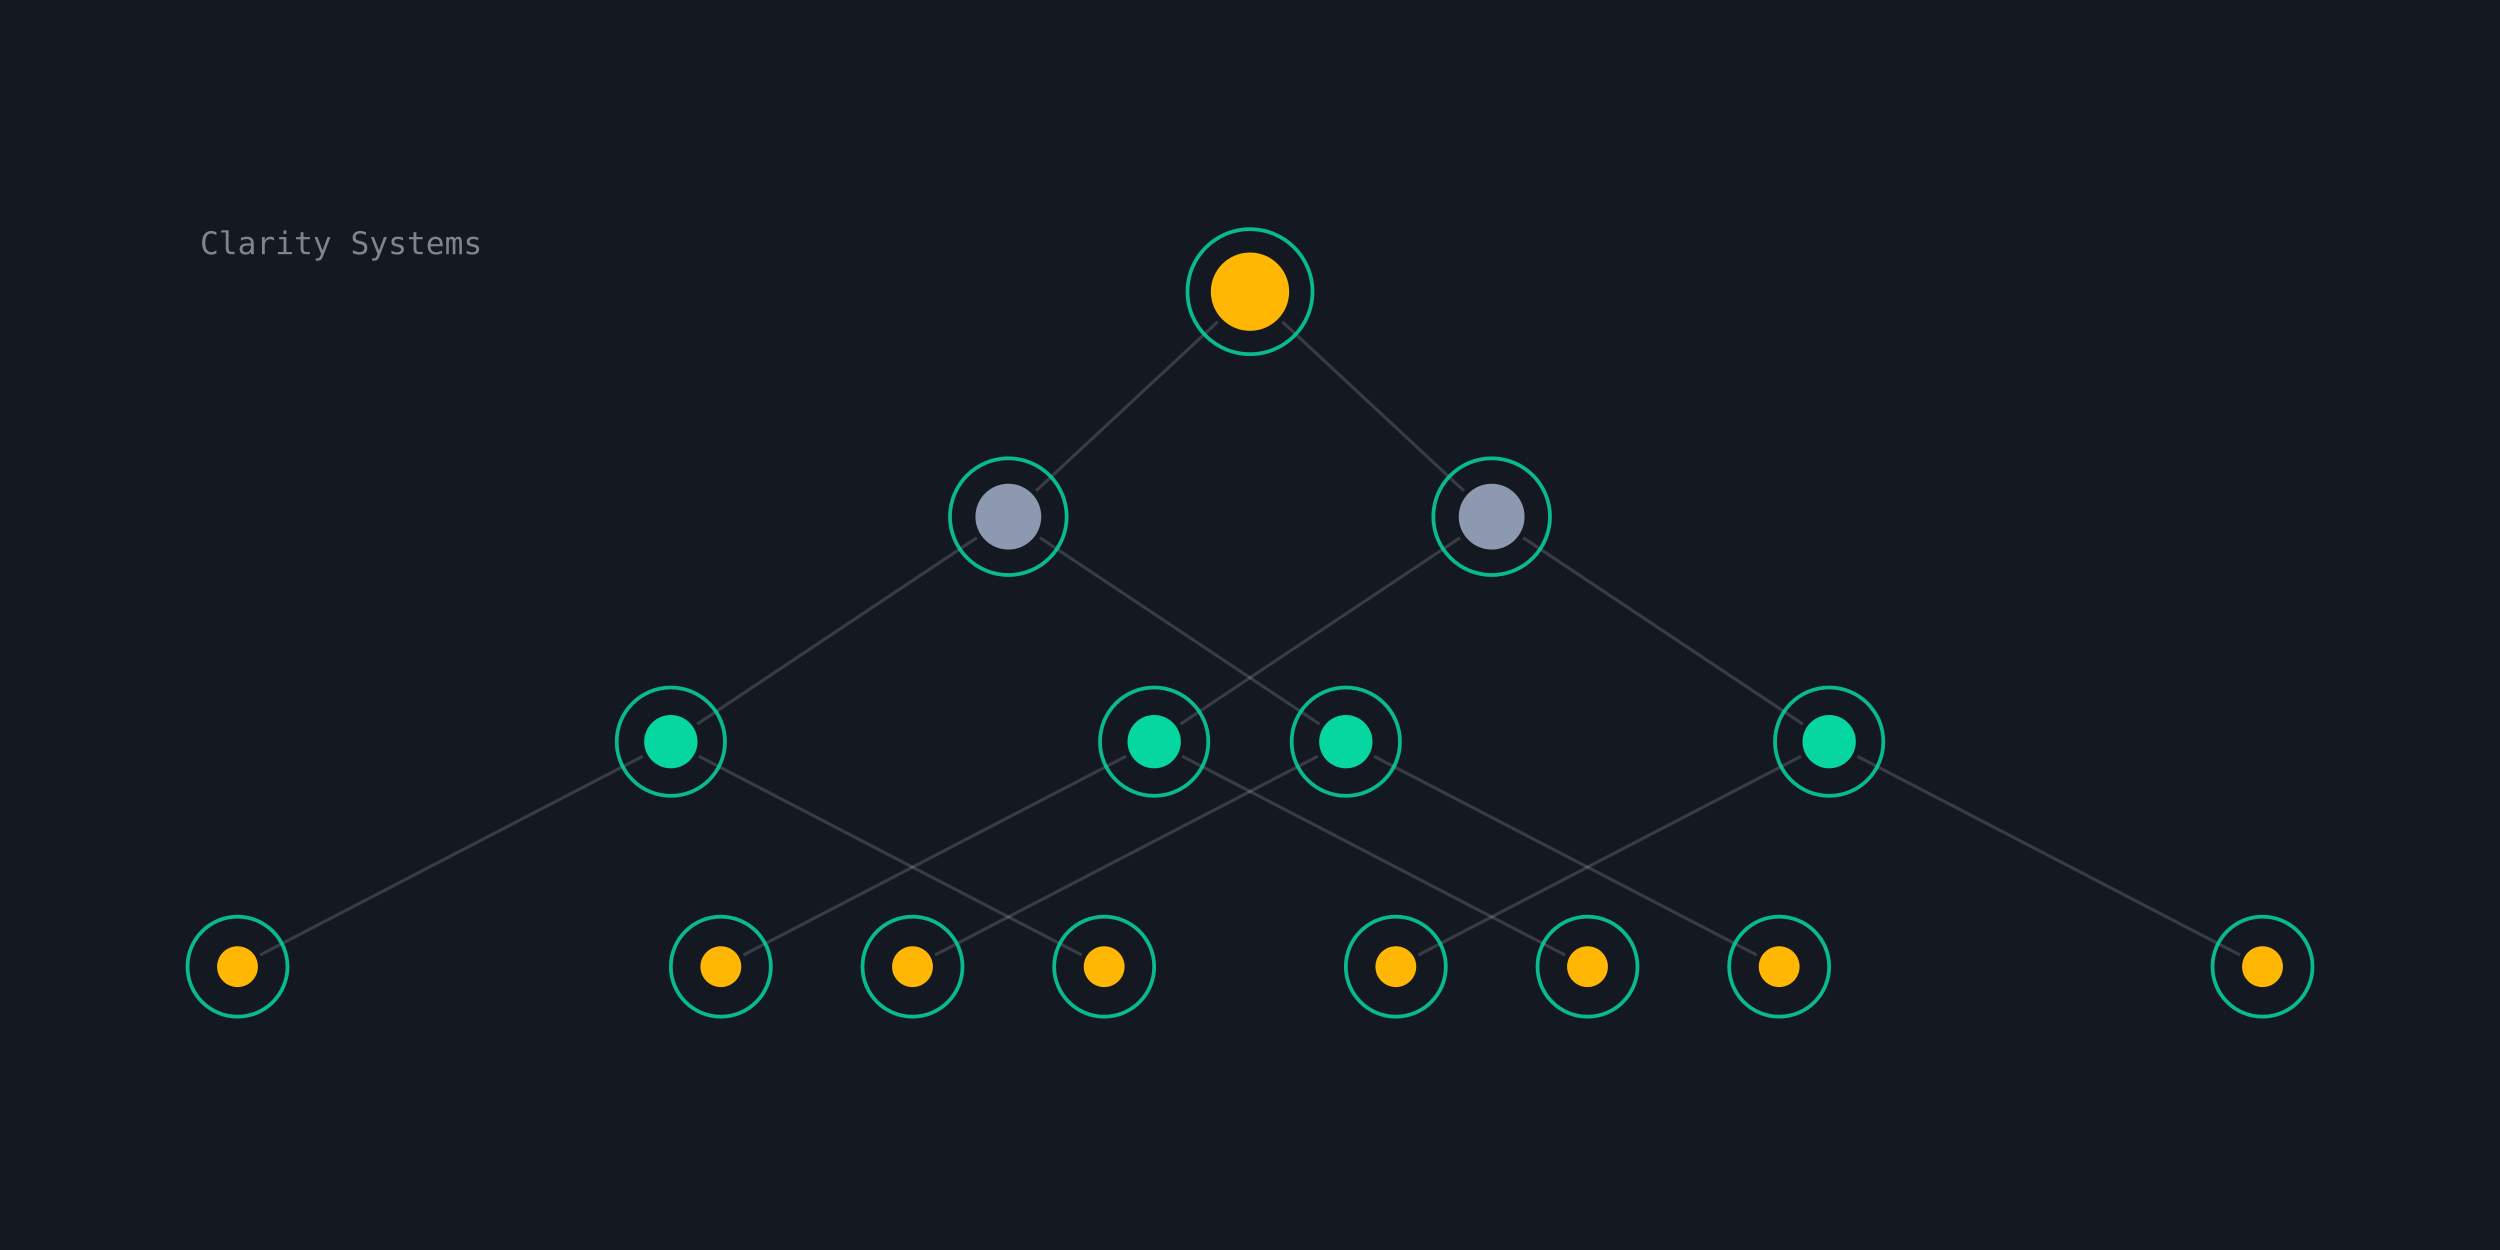
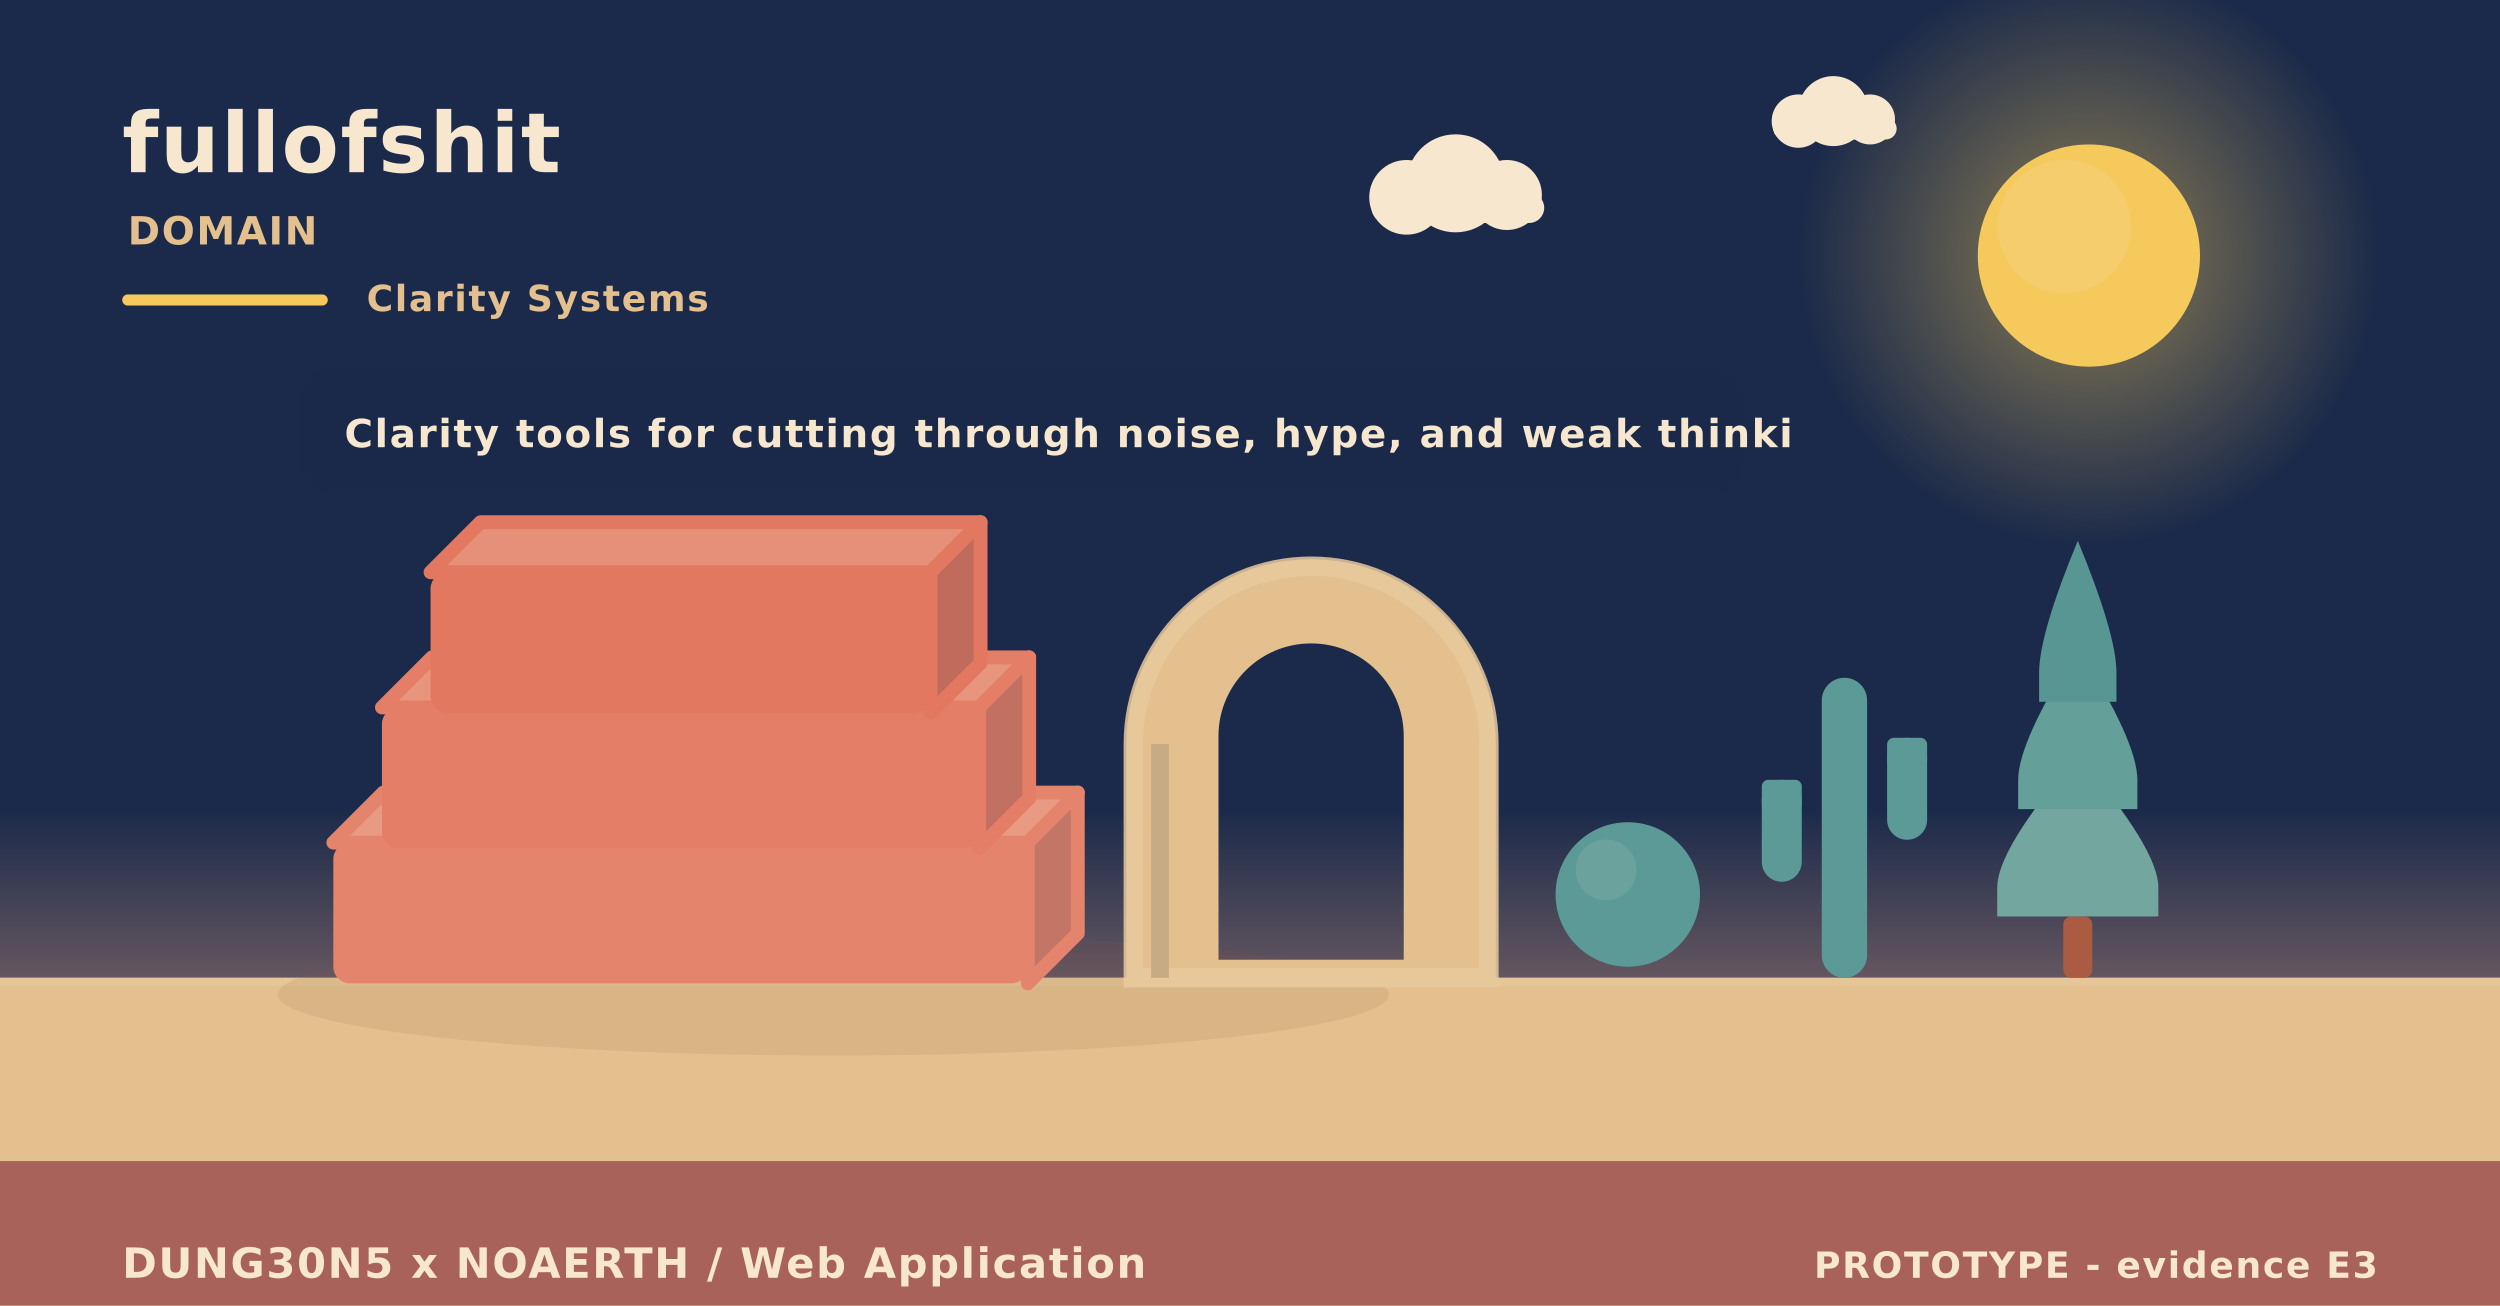
- <svg xmlns="http://www.w3.org/2000/svg" viewBox="0 0 1200 600" width="1200" height="600" role="img" aria-label="fullofshit domain model">
-   <rect width="1200" height="600" fill="#141821" />
-   <defs>
-     <linearGradient id="gd" x1="0" y1="0" x2="1" y2="1">
-       <stop offset="0%" stop-color="#ffb703" />
-       <stop offset="100%" stop-color="#8d99ae" />
-     </linearGradient>
-   </defs>
-   <line x1="600.00" y1="140.00" x2="716.00" y2="248.00" stroke="rgba(238,241,246,0.300)" stroke-width="1.50" opacity="0.55" />
-   <line x1="600.00" y1="140.00" x2="484.00" y2="248.00" stroke="rgba(238,241,246,0.300)" stroke-width="1.50" opacity="0.55" />
-   <line x1="716.00" y1="248.00" x2="878.00" y2="356.00" stroke="rgba(238,241,246,0.300)" stroke-width="1.50" opacity="0.55" />
-   <line x1="716.00" y1="248.00" x2="554.00" y2="356.00" stroke="rgba(238,241,246,0.300)" stroke-width="1.50" opacity="0.55" />
-   <line x1="484.00" y1="248.00" x2="646.00" y2="356.00" stroke="rgba(238,241,246,0.300)" stroke-width="1.50" opacity="0.55" />
-   <line x1="484.00" y1="248.00" x2="322.00" y2="356.00" stroke="rgba(238,241,246,0.300)" stroke-width="1.50" opacity="0.55" />
-   <line x1="878.00" y1="356.00" x2="1086.00" y2="464.00" stroke="rgba(238,241,246,0.300)" stroke-width="1.50" opacity="0.55" />
-   <line x1="878.00" y1="356.00" x2="670.00" y2="464.00" stroke="rgba(238,241,246,0.300)" stroke-width="1.50" opacity="0.55" />
-   <line x1="554.00" y1="356.00" x2="762.00" y2="464.00" stroke="rgba(238,241,246,0.300)" stroke-width="1.50" opacity="0.55" />
-   <line x1="554.00" y1="356.00" x2="346.00" y2="464.00" stroke="rgba(238,241,246,0.300)" stroke-width="1.50" opacity="0.55" />
-   <line x1="646.00" y1="356.00" x2="854.00" y2="464.00" stroke="rgba(238,241,246,0.300)" stroke-width="1.50" opacity="0.55" />
-   <line x1="646.00" y1="356.00" x2="438.00" y2="464.00" stroke="rgba(238,241,246,0.300)" stroke-width="1.50" opacity="0.55" />
-   <line x1="322.00" y1="356.00" x2="530.00" y2="464.00" stroke="rgba(238,241,246,0.300)" stroke-width="1.50" opacity="0.55" />
-   <line x1="322.00" y1="356.00" x2="114.00" y2="464.00" stroke="rgba(238,241,246,0.300)" stroke-width="1.50" opacity="0.55" />
-   <circle cx="600.00" cy="140.00" r="20.00" fill="#ffb703" opacity="1.00" stroke="#141821" stroke-width="2.40" />
+ <svg xmlns="http://www.w3.org/2000/svg" width="900" height="470" viewBox="0 0 900 470" role="img" aria-label="fullofshit - the problem it addresses">
+   <linearGradient id="skym" x1="0" y1="0" x2="0" y2="1">
+     <stop offset="0" stop-color="#1b2a4a" />
+     <stop offset="0.62" stop-color="#1b2a4a" />
+     <stop offset="1" stop-color="#f3ad8a" />
+   </linearGradient>
+   <rect width="900" height="470" fill="url(#skym)" />
+   <radialGradient id="sunm">
+     <stop offset="0.35" stop-color="#f5c95c" stop-opacity="0.34" />
+     <stop offset="1" stop-color="#f5c95c" stop-opacity="0" />
+   </radialGradient>
+   <circle cx="752" cy="92" r="104" fill="url(#sunm)" />
+   <circle cx="752" cy="92" r="40" fill="#f5c95c" />
+   <circle cx="743.2" cy="81.6" r="24" fill="#f5d27e" opacity="0.5" />
  <g>
-     <circle cx="600.00" cy="140.00" r="30.00" fill="none" stroke="#06d6a0" stroke-width="1.80" opacity="0.85" />
-     <animate attributeName="opacity" values="0.25;1.0;0.25" dur="6.5s" begin="0.0s" repeatCount="indefinite" />
+     <circle cx="524" cy="66" r="17.64" fill="#f6e7ce" />
+     <circle cx="506.36" cy="71.04" r="13.44" fill="#f6e7ce" />
+     <circle cx="542.48" cy="70.2" r="12.6" fill="#f6e7ce" />
+     <rect x="493.76" y="69.36" width="62.16" height="10.92" rx="5.46" fill="#f6e7ce" />
+     <animateTransform attributeName="transform" type="translate" values="0 0;24 0;0 0" dur="36s" begin="0s" repeatCount="indefinite" />
  </g>
-   <circle cx="716.00" cy="248.00" r="17.00" fill="#8d99ae" opacity="1.00" stroke="#141821" stroke-width="2.40" />
  <g>
-     <circle cx="716.00" cy="248.00" r="28.00" fill="none" stroke="#06d6a0" stroke-width="1.80" opacity="0.85" />
-     <animate attributeName="opacity" values="0.25;1.0;0.25" dur="6.5s" begin="0.5s" repeatCount="indefinite" />
+     <circle cx="660" cy="40" r="12.6" fill="#f6e7ce" />
+     <circle cx="647.4" cy="43.6" r="9.6" fill="#f6e7ce" />
+     <circle cx="673.2" cy="43" r="9" fill="#f6e7ce" />
+     <rect x="638.4" y="42.4" width="44.4" height="7.8" rx="3.9" fill="#f6e7ce" />
+     <animateTransform attributeName="transform" type="translate" values="0 0;-18 0;0 0" dur="46s" begin="3s" repeatCount="indefinite" />
  </g>
-   <circle cx="484.00" cy="248.00" r="17.00" fill="#8d99ae" opacity="1.00" stroke="#141821" stroke-width="2.40" />
-   <g>
-     <circle cx="484.00" cy="248.00" r="28.00" fill="none" stroke="#06d6a0" stroke-width="1.80" opacity="0.85" />
-     <animate attributeName="opacity" values="0.25;1.0;0.25" dur="6.5s" begin="0.62s" repeatCount="indefinite" />
-   </g>
-   <circle cx="878.00" cy="356.00" r="14.00" fill="#06d6a0" opacity="1.00" stroke="#141821" stroke-width="2.40" />
-   <g>
-     <circle cx="878.00" cy="356.00" r="26.00" fill="none" stroke="#06d6a0" stroke-width="1.80" opacity="0.85" />
-     <animate attributeName="opacity" values="0.25;1.0;0.25" dur="6.5s" begin="1.0s" repeatCount="indefinite" />
-   </g>
-   <circle cx="554.00" cy="356.00" r="14.00" fill="#06d6a0" opacity="1.00" stroke="#141821" stroke-width="2.40" />
-   <g>
-     <circle cx="554.00" cy="356.00" r="26.00" fill="none" stroke="#06d6a0" stroke-width="1.80" opacity="0.85" />
-     <animate attributeName="opacity" values="0.25;1.0;0.25" dur="6.5s" begin="1.12s" repeatCount="indefinite" />
-   </g>
-   <circle cx="646.00" cy="356.00" r="14.00" fill="#06d6a0" opacity="1.00" stroke="#141821" stroke-width="2.40" />
-   <g>
-     <circle cx="646.00" cy="356.00" r="26.00" fill="none" stroke="#06d6a0" stroke-width="1.80" opacity="0.85" />
-     <animate attributeName="opacity" values="0.25;1.0;0.25" dur="6.5s" begin="1.24s" repeatCount="indefinite" />
-   </g>
-   <circle cx="322.00" cy="356.00" r="14.00" fill="#06d6a0" opacity="1.00" stroke="#141821" stroke-width="2.40" />
-   <g>
-     <circle cx="322.00" cy="356.00" r="26.00" fill="none" stroke="#06d6a0" stroke-width="1.80" opacity="0.85" />
-     <animate attributeName="opacity" values="0.25;1.0;0.25" dur="6.5s" begin="1.36s" repeatCount="indefinite" />
-   </g>
-   <circle cx="1086.00" cy="464.00" r="11.00" fill="#ffb703" opacity="1.00" stroke="#141821" stroke-width="2.40" />
-   <g>
-     <circle cx="1086.00" cy="464.00" r="24.00" fill="none" stroke="#06d6a0" stroke-width="1.80" opacity="0.85" />
-     <animate attributeName="opacity" values="0.25;1.0;0.25" dur="6.5s" begin="1.5s" repeatCount="indefinite" />
-   </g>
-   <circle cx="670.00" cy="464.00" r="11.00" fill="#ffb703" opacity="1.00" stroke="#141821" stroke-width="2.40" />
-   <g>
-     <circle cx="670.00" cy="464.00" r="24.00" fill="none" stroke="#06d6a0" stroke-width="1.80" opacity="0.85" />
-     <animate attributeName="opacity" values="0.25;1.0;0.25" dur="6.5s" begin="1.62s" repeatCount="indefinite" />
-   </g>
-   <circle cx="762.00" cy="464.00" r="11.00" fill="#ffb703" opacity="1.00" stroke="#141821" stroke-width="2.40" />
-   <g>
-     <circle cx="762.00" cy="464.00" r="24.00" fill="none" stroke="#06d6a0" stroke-width="1.80" opacity="0.85" />
-     <animate attributeName="opacity" values="0.25;1.0;0.25" dur="6.5s" begin="1.74s" repeatCount="indefinite" />
-   </g>
-   <circle cx="346.00" cy="464.00" r="11.00" fill="#ffb703" opacity="1.00" stroke="#141821" stroke-width="2.40" />
-   <g>
-     <circle cx="346.00" cy="464.00" r="24.00" fill="none" stroke="#06d6a0" stroke-width="1.80" opacity="0.85" />
-     <animate attributeName="opacity" values="0.25;1.0;0.25" dur="6.5s" begin="1.86s" repeatCount="indefinite" />
-   </g>
-   <circle cx="854.00" cy="464.00" r="11.00" fill="#ffb703" opacity="1.00" stroke="#141821" stroke-width="2.40" />
-   <g>
-     <circle cx="854.00" cy="464.00" r="24.00" fill="none" stroke="#06d6a0" stroke-width="1.80" opacity="0.85" />
-     <animate attributeName="opacity" values="0.25;1.0;0.25" dur="6.5s" begin="1.98s" repeatCount="indefinite" />
-   </g>
-   <circle cx="438.00" cy="464.00" r="11.00" fill="#ffb703" opacity="1.00" stroke="#141821" stroke-width="2.40" />
-   <g>
-     <circle cx="438.00" cy="464.00" r="24.00" fill="none" stroke="#06d6a0" stroke-width="1.80" opacity="0.85" />
-     <animate attributeName="opacity" values="0.25;1.0;0.25" dur="6.5s" begin="2.1s" repeatCount="indefinite" />
-   </g>
-   <circle cx="530.00" cy="464.00" r="11.00" fill="#ffb703" opacity="1.00" stroke="#141821" stroke-width="2.40" />
-   <g>
-     <circle cx="530.00" cy="464.00" r="24.00" fill="none" stroke="#06d6a0" stroke-width="1.80" opacity="0.85" />
-     <animate attributeName="opacity" values="0.25;1.0;0.25" dur="6.5s" begin="2.22s" repeatCount="indefinite" />
-   </g>
-   <circle cx="114.00" cy="464.00" r="11.00" fill="#ffb703" opacity="1.00" stroke="#141821" stroke-width="2.40" />
-   <g>
-     <circle cx="114.00" cy="464.00" r="24.00" fill="none" stroke="#06d6a0" stroke-width="1.80" opacity="0.85" />
-     <animate attributeName="opacity" values="0.25;1.0;0.25" dur="6.5s" begin="2.34s" repeatCount="indefinite" />
-   </g>
-   <text x="96" y="122" font-family="ui-monospace,Menlo,monospace" font-size="15" fill="rgba(238,241,246,0.500)">Clarity Systems</text>
+   <rect x="0" y="352" width="900" height="118" fill="#e3c08d" />
+   <rect x="0" y="352" width="900" height="3" fill="#e6c596" />
+   <text x="44" y="62" font-family="Verdana,DejaVu Sans,sans-serif" font-size="30" font-weight="700" letter-spacing="0.6" fill="#f6e7ce" text-anchor="start">fullofshit</text>
+   <text x="46" y="88" font-family="Verdana,DejaVu Sans,sans-serif" font-size="14" font-weight="700" letter-spacing="0.6" fill="#e3c08d" text-anchor="start">DOMAIN</text>
+   <rect x="44" y="106" width="74" height="4" rx="2" fill="#f5c95c" />
+   <text x="132" y="112" font-family="Verdana,DejaVu Sans,sans-serif" font-size="13" font-weight="700" letter-spacing="0.6" fill="#e3c08d" text-anchor="start">Clarity Systems</text>
+   <ellipse cx="300" cy="358" rx="200" ry="22" fill="rgba(138,90,68,0.11)" />
+   <path d="M120,303.33 L370,303.33 L388,285.33 L138,285.33 Z" fill="#e99a82" stroke="#e5846c" stroke-width="5" stroke-linejoin="round" />
+   <path d="M370,303.33 L388,285.33 L388,336 L370,354 Z" fill="#c37566" stroke="#e5846c" stroke-width="5" stroke-linejoin="round" />
+   <rect x="120" y="303.33" width="250" height="50.67" rx="6" fill="#e5846c" />
+   <path d="M137.5,254.67 L352.5,254.67 L370.5,236.67 L155.5,236.67 Z" fill="#e8957d" stroke="#e47e66" stroke-width="5" stroke-linejoin="round" />
+   <path d="M352.5,254.67 L370.5,236.67 L370.5,287.33 L352.5,305.33 Z" fill="#c27061" stroke="#e47e66" stroke-width="5" stroke-linejoin="round" />
+   <rect x="137.5" y="254.67" width="215" height="50.67" rx="6" fill="#e47e66" />
+   <path d="M155,206 L335,206 L353,188 L173,188 Z" fill="#e79079" stroke="#e37861" stroke-width="5" stroke-linejoin="round" />
+   <path d="M335,206 L353,188 L353,238.67 L335,256.67 Z" fill="#c16b5d" stroke="#e37861" stroke-width="5" stroke-linejoin="round" />
+   <rect x="155" y="206" width="180" height="50.67" rx="6" fill="#e37861" />
+   <path d="M408,352 L408,267.84 A64,64 0 0 1 536,267.84 L536,352 Z M436.16,348 L436.16,264.97 A35.84,35.84 0 0 1 507.84,264.97 L507.84,348 Z" fill="#e3c08d" fill-rule="evenodd" stroke="#e3c08d" stroke-width="5" stroke-linejoin="round" />
+   <path d="M408,352 L408,267.84 A64,64 0 0 1 536,267.84 L536,352 Z" fill="none" stroke="#e8c99d" stroke-width="7" stroke-linecap="round" opacity="0.85" />
+   <rect x="414.4" y="267.84" width="6.4" height="84.16" fill="#c7ab84" />
+   <circle cx="586" cy="322" r="26" fill="#5b9a97" />
+   <circle cx="578.2" cy="313.16" r="10.92" fill="#7aa9a2" opacity="0.55" />
+   <rect x="655.84" y="244" width="16.32" height="108" rx="8.16" fill="#5b9a97" />
+   <rect x="634.24" y="280.72" width="14.4" height="36.72" rx="7.2" fill="#5b9a97" />
+   <rect x="634.24" y="280.72" width="14.4" height="10.8" rx="2.4" fill="#5b9a97" />
+   <rect x="679.36" y="265.6" width="14.4" height="36.72" rx="7.2" fill="#5b9a97" />
+   <rect x="679.36" y="265.6" width="14.4" height="10.8" rx="2.4" fill="#5b9a97" />
+   <rect x="742.78" y="329.92" width="10.44" height="22.08" rx="2.9" fill="#ac5b43" />
+   <path d="M748,271.96 Q719,305.58 719,319.49 Q719,329.92 719,329.92 L777,329.92 Q777,329.92 777,319.49 Q777,305.58 748,271.96 Z" fill="#74a6a0" />
+   <path d="M748,233.32 Q726.54,266.94 726.54,280.85 Q726.54,291.28 726.54,291.28 L769.46,291.28 Q769.46,291.28 769.46,280.85 Q769.46,266.94 748,233.32 Z" fill="#649f9a" />
+   <path d="M748,194.68 Q734.08,228.3 734.08,242.21 Q734.08,252.64 734.08,252.64 L761.92,252.64 Q761.92,252.64 761.92,242.21 Q761.92,228.3 748,194.68 Z" fill="#589694" />
+   <rect x="108" y="132" width="520" height="46" rx="12" fill="rgba(27,42,74,0.42)" opacity="0.94" />
+   <text x="124" y="161" font-family="Verdana,DejaVu Sans,sans-serif" font-size="14" font-weight="700" letter-spacing="0.6" fill="#f6e7ce" text-anchor="start">Clarity tools for cutting through noise, hype, and weak thinki</text>
+   <rect x="0" y="418" width="900" height="52" rx="0" fill="#a65c56" opacity="0.94" />
+   <text x="44" y="460" font-family="Verdana,DejaVu Sans,sans-serif" font-size="15" font-weight="700" letter-spacing="0.6" fill="#f6e7ce" text-anchor="start">DUNG30N5 x NOAERTH  /  Web Application</text>
+   <text x="856" y="460" font-family="Verdana,DejaVu Sans,sans-serif" font-size="13" font-weight="700" letter-spacing="0.6" fill="#f6e7ce" text-anchor="end">PROTOTYPE  -  evidence E3</text>
</svg>
